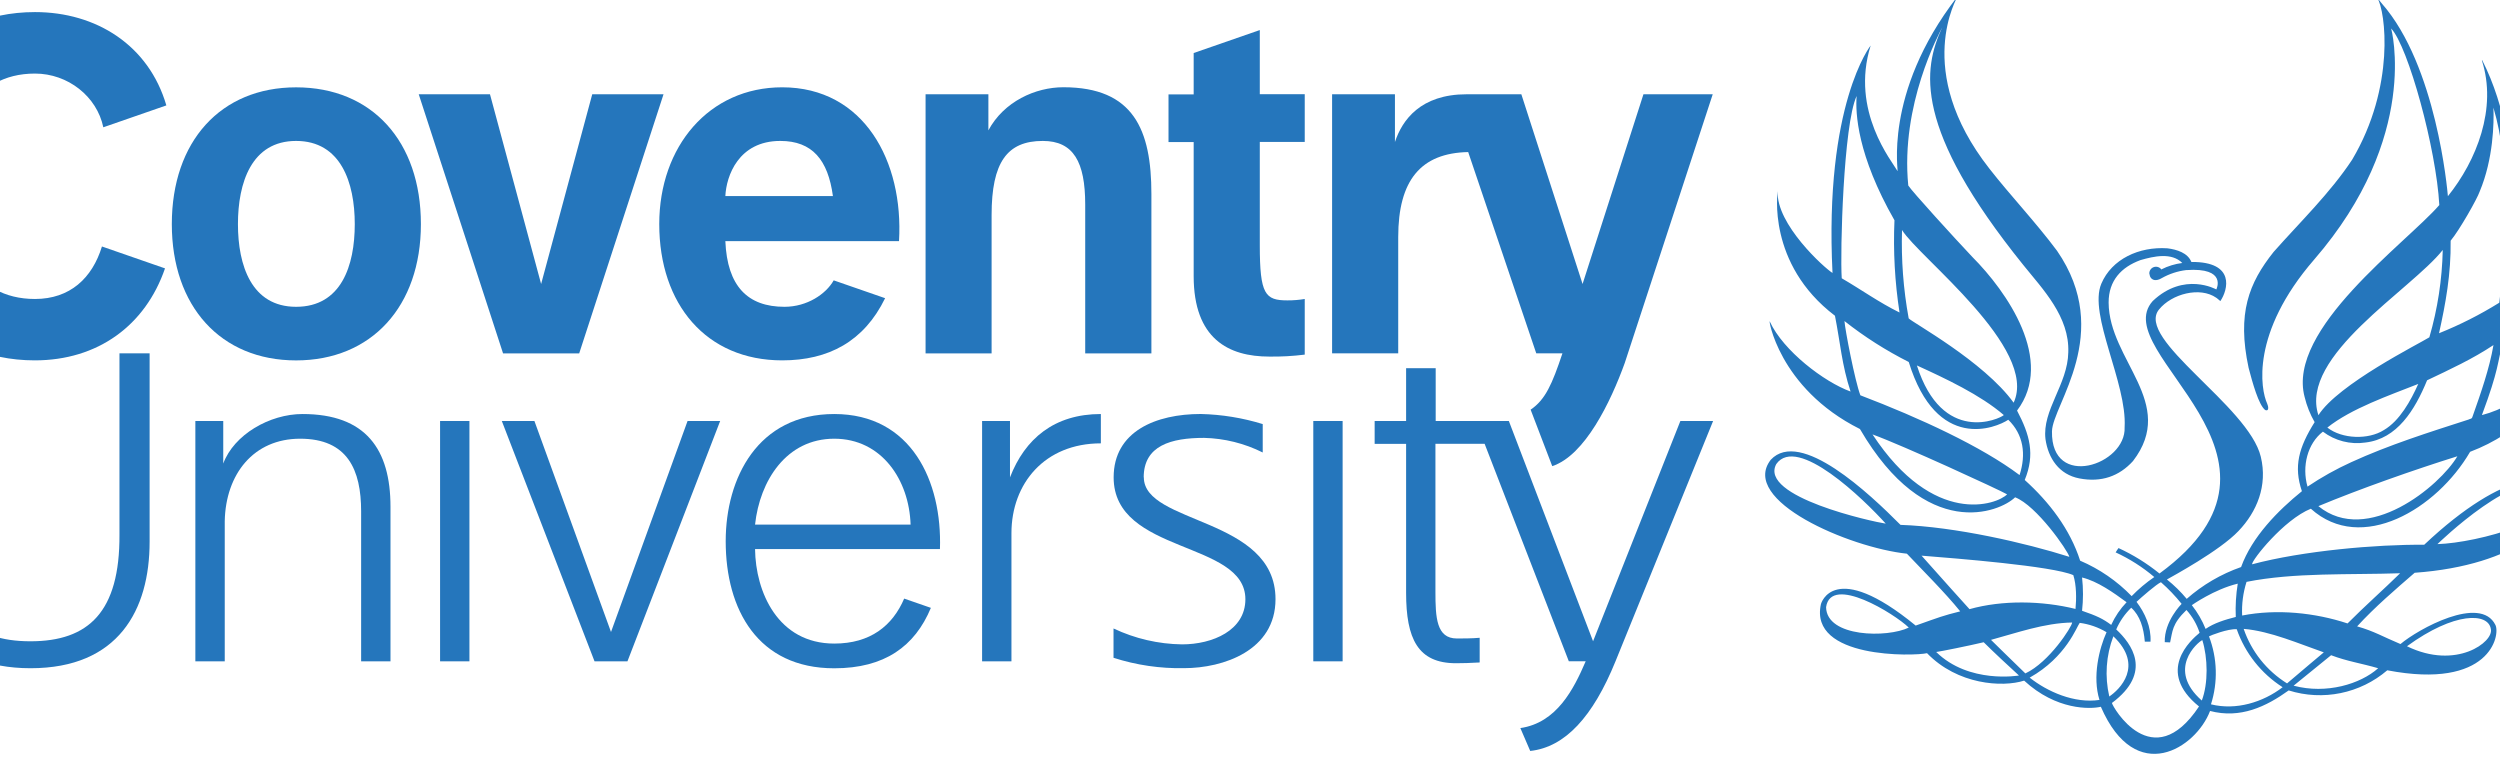
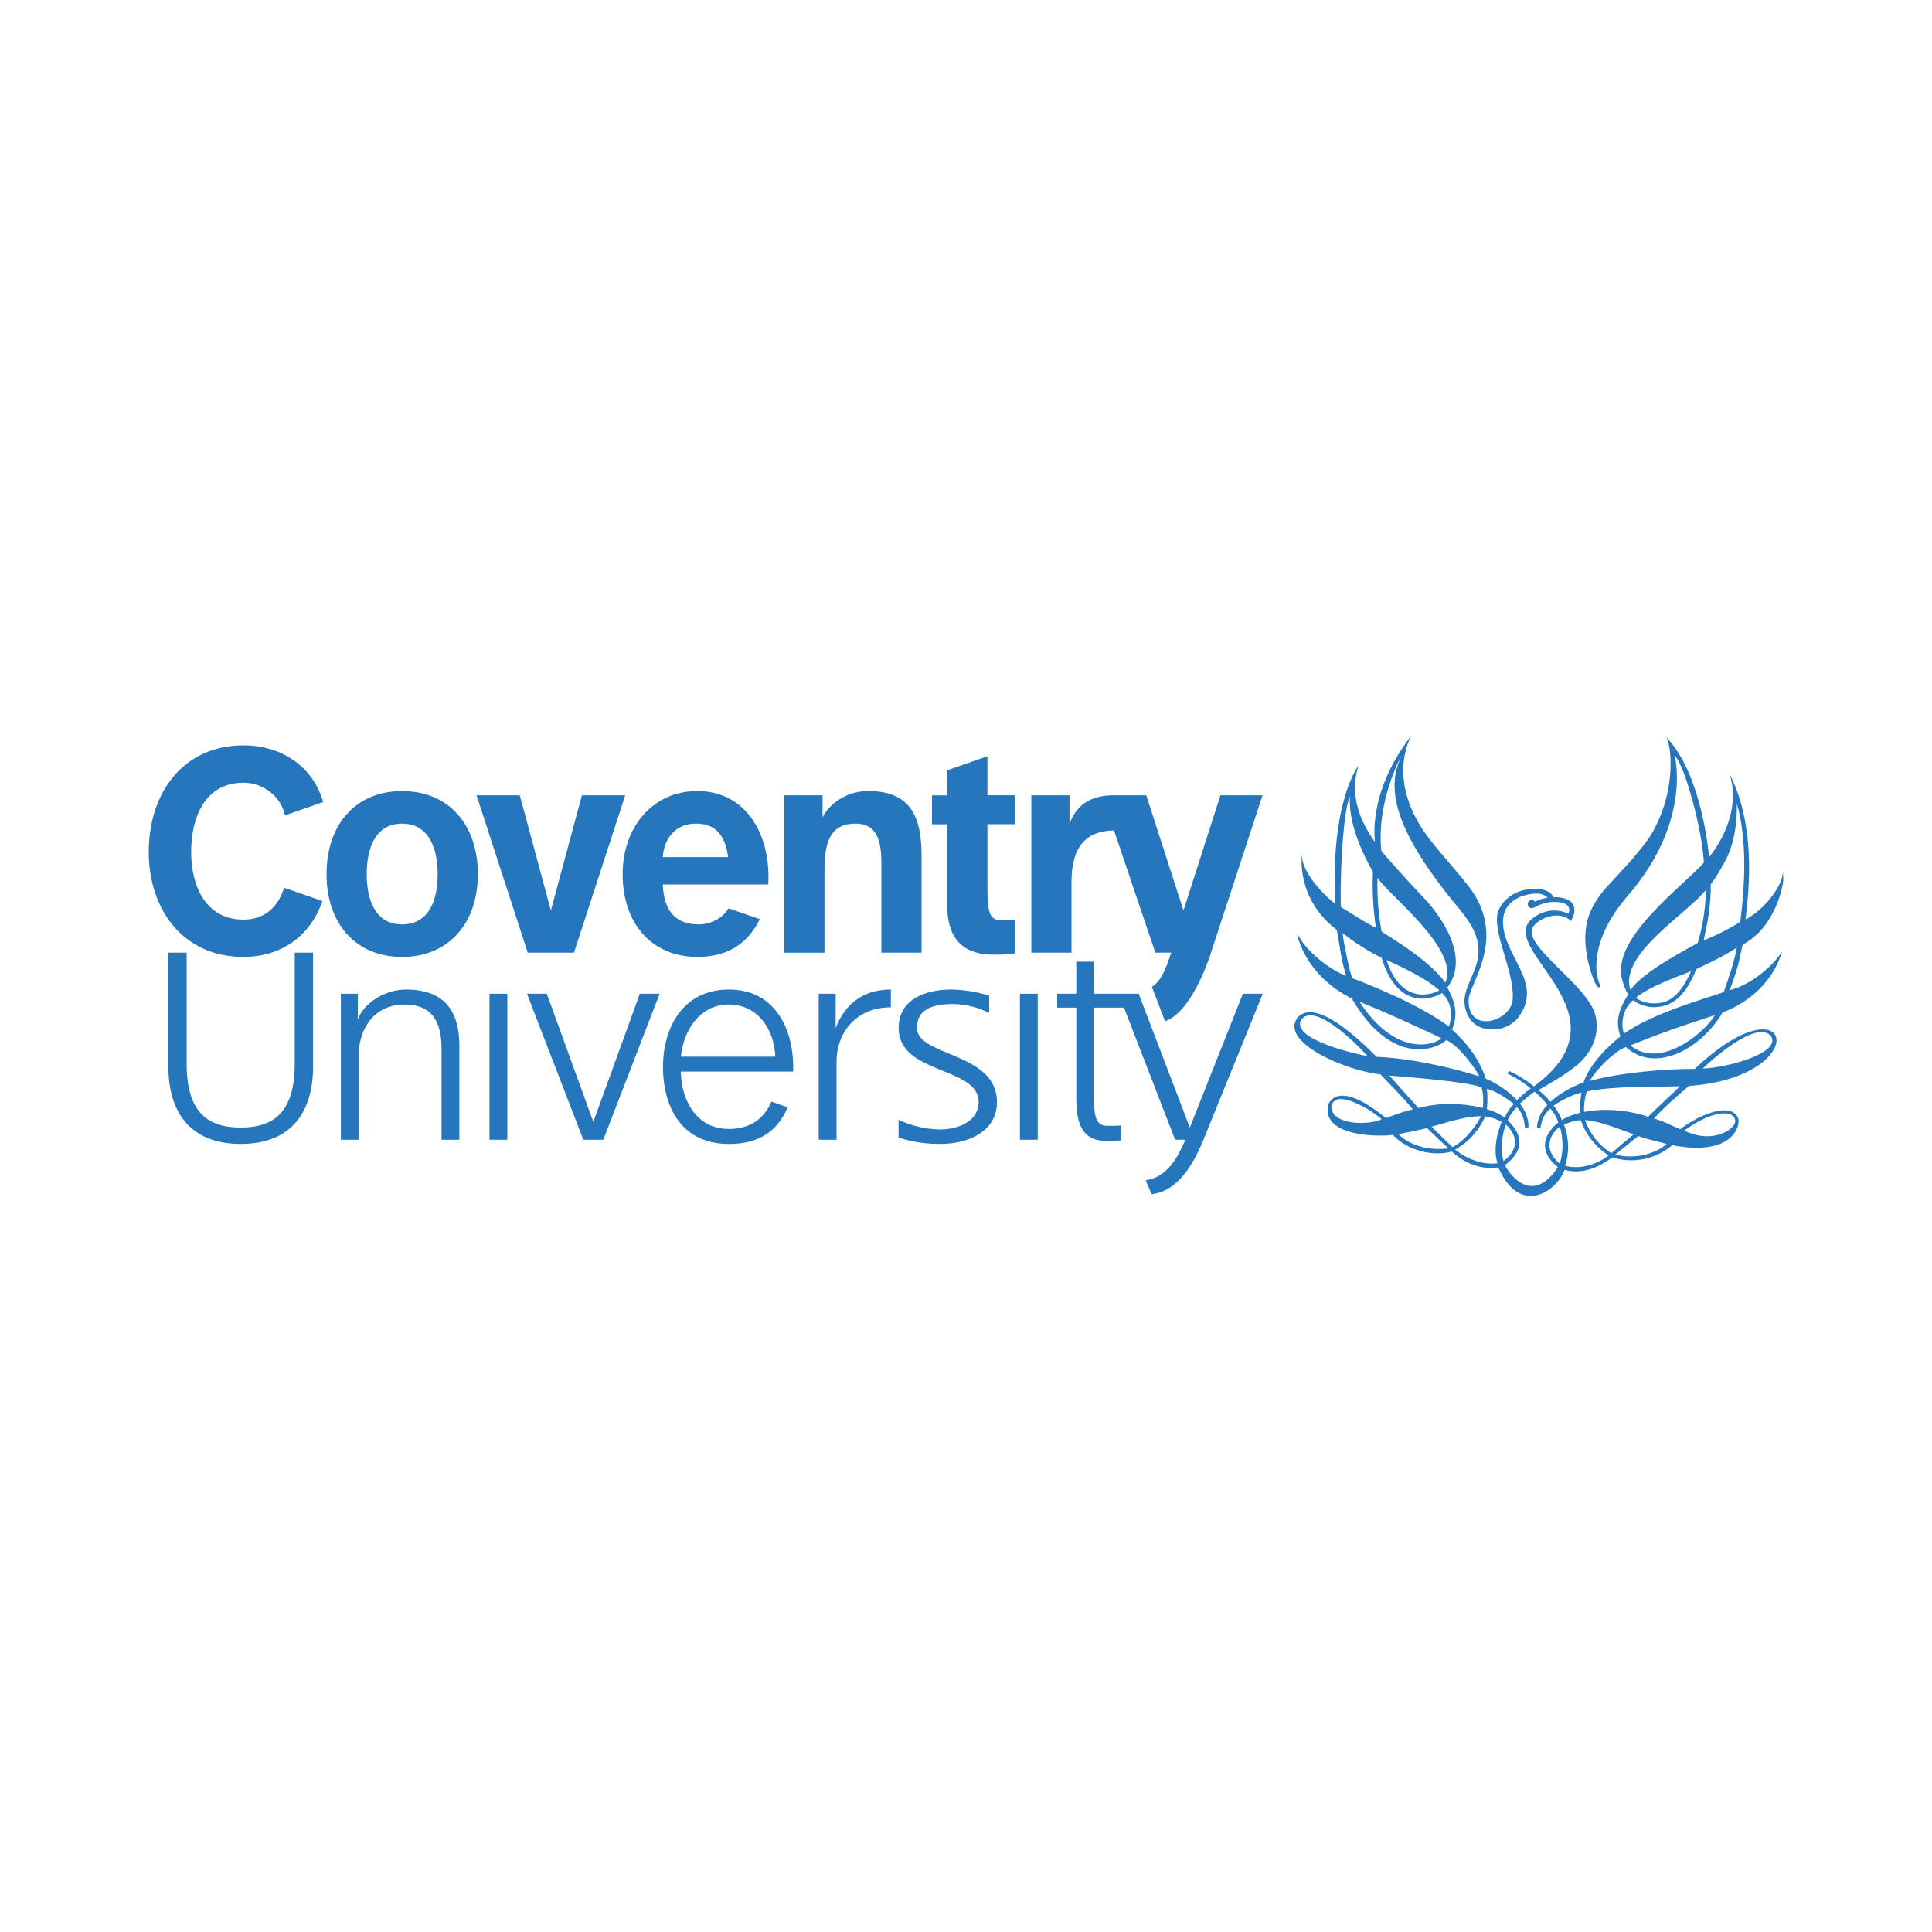
- <svg xmlns="http://www.w3.org/2000/svg" id="Layer_1" data-name="Layer 1" viewBox="115 382 786 238" width="786" height="238">
+ <svg xmlns="http://www.w3.org/2000/svg" id="Layer_1" data-name="Layer 1" viewBox="0 0 1000 1000">
  <defs>
    <style>.cls-1{fill:#2576bc;}</style>
  </defs>
  <path class="cls-1" d="M208.09,478.46c-14.06,0-18.28-13.07-18.28-26s4.22-26.15,18.28-26.15,18.45,13.08,18.45,26.15-4.25,26-18.45,26m0-69c-23.71,0-39.07,17-39.07,43,0,25.84,15.36,42.85,39.07,42.85s39.24-17,39.24-42.85c0-26-15.38-43-39.24-43" />
  <polygon class="cls-1" points="297.1 493.1 323.61 411.64 301.2 411.64 285.13 471.29 269.05 411.64 246.65 411.64 273.16 493.1 297.1 493.1" />
  <path class="cls-1" d="M124.6,592.09c27.61,0,37.44-18.28,37.44-39.79V493.09h-9.48v57c.13,24.3-9.69,33.53-28,33.53s-28.08-9.23-27.95-33.53v-57H87.17V552.3c0,21.51,9.83,39.79,37.43,39.79" />
  <rect class="cls-1" x="253.36" y="514.36" width="9.23" height="75.56" />
  <polygon class="cls-1" points="312.27 589.92 341.42 514.36 331.17 514.36 307.1 580.7 283.02 514.36 272.77 514.36 301.92 589.92 312.27 589.92" />
  <rect class="cls-1" x="527.9" y="514.36" width="9.22" height="75.56" />
  <path class="cls-1" d="M426.76,493.11V449.62c0-16.54,4.83-23.31,16.1-23.31,9.66,0,13.33,6.62,13.33,20v46.79H477V443c0-20.18-5.58-33.57-27.68-33.57-8.78,0-18.7,4.48-23.57,13.55V411.64H406v81.47h20.79" />
  <path class="cls-1" d="M511.08,391.45l-20.79,7.22v13h-7.91v15h7.91v42.14c0,19.74,11,25.3,23.76,25.3a80.35,80.35,0,0,0,11.16-.62V476a32.09,32.09,0,0,1-5.46.44c-7,0-8.67-1.89-8.67-17.32V426.62h14.13v-15H511.08V391.45" />
  <path class="cls-1" d="M185.66,589.92V545.84c.29-14.78,9.07-25.91,23.7-25.91,14.94,0,19.18,9.81,19.18,22.84v47.15h9.23V541.31c0-18-7.72-29.14-27.67-29.14-10.35,0-21.56,6.5-24.91,15.57V514.36h-8.77v75.56h9.24" />
  <path class="cls-1" d="M433,589.92V549.64c0-15.65,10.48-28.25,28.11-28.25v-9.22c-14.62,0-23.88,7.76-28.57,19.92V514.36h-8.77v75.56H433" />
  <path class="cls-1" d="M474.58,532.08c0-10,8.59-12.41,19-12.41A43.62,43.62,0,0,1,512,524.26v-8.93a71.57,71.57,0,0,0-19.5-3.17c-14,0-27.37,5.4-27.37,19.92,0,24.23,41.42,19.8,41.42,38.32,0,9.8-10.31,14.19-19.92,14.19a51.87,51.87,0,0,1-21.54-5v9.22a68.09,68.09,0,0,0,22.18,3.26c12.33,0,28.75-5.53,28.75-21.69,0-25.88-41.4-23.46-41.4-38.32" />
  <path class="cls-1" d="M622.91,589.92c-7.06,17.37-15.81,27-26.81,28.18L593,610.91c11.41-1.67,16.75-12.16,20.54-21h-5.3l-26.47-68.37H566.3V568c0,8.12.29,14.74,6.73,14.74,1.76,0,4.81,0,7.18-.22v7.76c-2.71.17-5.56.24-7.45.24-12,0-15.68-7.71-15.68-22.16V521.55h-9.89v-7.19h9.89V497.77h9.3v16.59h23l26.48,69.25,27.45-69.25H653.6l-30.69,75.56" />
  <path class="cls-1" d="M631.7,411.64l-19.14,59.65-19.25-59.65h-17.2c-14.48,0-20.26,8.1-22.54,15v-15H533.81v81.45H554.6V456.55c0-17.92,7.14-26.44,22-26.74L598,493.09h8.23c-3.24,9.69-5.35,14.56-10,17.71l6.79,17.75h0c10.26-3.33,18.39-20.2,22.8-32.42l27.66-84.49H631.7" />
  <path class="cls-1" d="M147.05,459.5C144,469.45,137,476,126,476c-19.66,0-27.06-17.57-27.06-35,0-18.3,7.4-35.87,27.06-35.87,10.37,0,19.47,7.2,21.48,16.89l19.82-6.88c-5.52-18.93-22.06-29.34-41.3-29.34C95.14,385.81,77,410,77,441c0,30.15,18.13,54.3,48.95,54.3,19.75,0,34.74-10.93,40.93-28.92l-19.84-6.89" />
  <path class="cls-1" d="M360.33,426.31c10.09,0,15,6,16.54,17.33H343.05c.3-6.3,4.11-17.33,17.28-17.33m16.78,43.84c-2.42,4.3-8.35,8.31-15.47,8.31-11.56,0-18-6.46-18.59-20.65h54.6c1.48-25.05-11-48.36-36.73-48.36-23,0-38.65,18.59-38.65,43,0,25.22,14.78,42.85,38.65,42.85,14.57,0,25.73-5.95,32.36-19.55l-16.17-5.61" />
  <path class="cls-1" d="M377.29,519.93c14.93,0,23.56,13,24,27H352.39c1.48-13.76,9.81-27,24.9-27m22,50.23c-3.67,8.58-10.65,14.18-22,14.18-17.72,0-24.75-16.24-24.9-29.71h58.13c.72-21.24-8.94-42.46-33.23-42.46-24,0-34.13,20.07-34.13,40,0,21.5,10.12,39.94,34.13,39.94,15.8,0,25.33-6.87,30.38-19h0l-8.42-2.92" />
  <path class="cls-1" d="M891.23,513.87c-12.4,4-25.12,8-37,13.44A95,95,0,0,0,840.48,535c-1.83-6.41,0-13.55,4.84-17.29a17.81,17.81,0,0,0,13.36,3.42c10-1.14,15.56-10.23,19.4-19.57,7.14-3.39,14.35-6.72,20.87-11.07-1.29,7.45-4,15.17-6.49,22.21-.31.74-.05.81-1.23,1.14M843.9,541.13c13-5.41,30.27-11.49,43.7-15.68-5.48,9.33-28.3,28.26-43.7,15.68m31.4-38.42c-2.34,5.25-5.84,11.6-10.81,14.5-4.88,3.1-13.13,2.85-17.77-.78,7.51-6,19.47-10.12,28.58-13.72m7.7-42.12a106.55,106.55,0,0,1-4.21,27.46c-3.18,2-28.71,14.75-34.88,24.49-6.16-18.62,29.2-39.42,39.09-51.95m2.48-2.91c2.74-3.27,8.38-13.21,9.13-15.46,4.32-10.27,4.52-21.73,4.32-26.39a80.61,80.61,0,0,1,2.85,14.41c2,15.11.88,31.48-1,46.93a121.34,121.34,0,0,1-18.95,9.6c2.08-9.38,3.78-18.56,3.65-29.09M869.6,562.23c-4.94,4.87-11.28,10.48-16.53,15.78-10.24-3.39-22.22-4.62-33.14-2.49a30.18,30.18,0,0,1,1.38-10.58c15-3,32.38-2.17,48.29-2.71m-6.94,29.89c-5.51,4.91-16.2,8.22-26.55,5.46L847.9,588c5,1.91,9.68,2.59,14.76,4.08m-28.61,4.78a32.61,32.61,0,0,1-13.64-17.14c8.4.69,17.63,4.77,25.19,7.38,0,0-8,6.7-11.55,9.76m-23.92,6.58a32.33,32.33,0,0,0-.62-21.36c.39-.28,6-2.46,8.72-2.25a35.53,35.53,0,0,0,14.43,18.23c-6.18,4.74-14.66,7.35-22.53,5.38m-2.88-1.19c-11.17-9.81-1.34-18.33.16-19,1.74,5.57,1.9,13.57-.16,19m-28.27.77c13-9.7,6.11-18.69,1.36-23.13a21.24,21.24,0,0,1,4.72-6.82c2.8,2.53,3.91,6.37,4.27,10.66.64,0,.56,0,1.79,0,.25-4.59-1.73-9-4.4-12.51,1.65-1.53,6.27-5.55,7.68-6.17a53.71,53.71,0,0,1,6.5,6.8s-5.52,5.5-5.3,12.05l1.68.07c.8-3.44.5-5.7,5.14-10.19a19.89,19.89,0,0,1,4.14,7.17c-2.75,2.28-13.9,12.1-.19,23.16-14.63,22.07-27.26,0-27.39-1.12m.46-20.94c9.78,9.33,1.88,16.8-1.28,18.93a32.49,32.49,0,0,1,1.28-18.93m-4.31,20c-8,1.21-16.5-2.64-22-7,11.56-6.47,14.86-16.21,15.74-17.22a22,22,0,0,1,8.43,2.94c-2.33,5.15-4.51,14-2.22,21.31m-34.07-18.92c7.93-2.14,16.67-5.3,25.47-5.44,0,1.22-7.19,12.5-14.71,16-3.59-3.45-10.76-10.51-10.76-10.51M723.67,587c1.21-.13,10.47-2,15-3.08,3.4,3.36,7.47,7.15,11.09,10.46,0,0-15.68,2.73-26-7.38m-4.62-30.3c10.72.86,41.05,3.23,47.71,6.12,1,3.11,1,7.46.69,10.63-10.5-2.6-23-2.84-33.33.07,0,0-10.4-11.51-15.07-16.82m50.46,6.86c4.89,1.2,9.87,4.75,14,7.78a25.89,25.89,0,0,0-4.84,7.13c-2.58-1.93-4.57-2.86-9.16-4.44a47,47,0,0,0,0-10.47M751.58,532.9c3.31-8.08,1.58-14.2-2.42-21.81,11.94-15.78-3.18-37.39-14.07-48.32-5.67-6-19.08-20.72-20.13-22.45-2.51-25.4,9.76-47.87,10.67-49.7-6.08,13.15-9.16,31.7,25.49,74.69,6.14,7.63,14.56,16.24,14.15,27.45-.17,10.1-8.28,18.2-7.17,27.31.87,6,4.24,11.13,10.68,12.35,6.87,1.31,12.48-.67,16.84-5.47,14-18.26-7.58-31.61-7.67-49.84,0-6.92,4-11.12,10-13.33,4.23-1.22,9.8-2.48,13.16.9a20.13,20.13,0,0,0-6.54,2l0,.09a2.1,2.1,0,0,0-3.83,1.18l.21.89a1.86,1.86,0,0,0,2.26,1.16l.14,0a4.93,4.93,0,0,0,1.38-.6,20.63,20.63,0,0,1,7.57-2.48h0c13.09-.94,9.51,6.08,9.51,6.08s-10.12-5.71-20,3.65c-14.67,16.39,52.57,48.77,2.13,85.66a60.8,60.8,0,0,0-12.88-8c-.38.49-.6.91-.9,1.36a53.08,53.08,0,0,1,12.15,7.75,46.83,46.83,0,0,0-7.12,6A49.83,49.83,0,0,0,769,558.28c-3.19-9.94-9.75-18.46-17.43-25.38m-1.67-1.57c-11.8-8.87-31.17-17.87-50-25.05-1.7-4.45-4.84-20.75-5-23.34a119,119,0,0,0,20.21,12.87c8.8,28.49,27.46,20.72,31.29,18.16,4.79,4.66,5.66,10.86,3.56,17.36m-46.24-12.75c9.6,3.48,39.94,17.45,42.31,18.84-3.15,3.25-23.09,10.42-42.31-18.84m-5-106.33c-.4,5.29.19,18.51,11.9,39a147.85,147.85,0,0,0,1.59,29c-6.44-3.16-12-7.18-18.17-10.76-.54-8.2.52-48.35,4.68-57.29M745,512.5c-1.36,1.26-19.33,9.42-27.33-15.6,8.92,4.07,20,9.26,27.33,15.6m-32-58.18c5.24,8.56,43,37.19,35.09,54.29-9.37-13-32.11-25.37-33-26.52A131.35,131.35,0,0,1,713,454.32M818.55,565.5a51.28,51.28,0,0,0-.62,10.47c-3.33.85-6.8,1.9-9.49,3.76a30.16,30.16,0,0,0-4.33-7.47s7.06-5,14.44-6.76m97.89-29.57c6.44,9-22.48,16.76-35.11,17.14,0,0,26.24-25.59,35.11-17.14m-18.32,43.83c1,4-10.84,13-26.37,5.42,15-10.93,25.59-10.58,26.37-5.42m-209-6.87c1.49-10.38,21.62,2.15,26,6.42-6.64,3.26-25.84,3.12-26-6.42m-15.65-45c6.56-9.28,27.48,11.06,34.41,18.74-4-.57-40.05-8.45-34.41-18.74m221.85-15.41c5.42-14.58,4.78-16.12,6.71-23.55,17.25-9.11,21.2-31.53,21-34-.36-6.68,0-3-.67-.7-1.91,6.64-8.19,14.13-13.85,18.5-1.45.88-3.17,2.41-5,3.19.41-6.16,7.1-45-8.11-75l-.1.08c4.87,15.05-1.68,31.51-10.68,42.68-.19-2.11-3.61-41-20.74-60.54l-1.45-1.79c2.59,4.13,5.73,27.83-7.91,50.85-6.93,10.5-16.41,19.64-24.69,29-7.81,9.81-11.54,19.32-7.87,36.44,1.21,4.61,3.14,11.66,5.22,13.28,1.23.5,1.05-1.07.63-2-2.08-4.47-5.24-22.2,14.73-45.27,33.56-38.74,24.24-72.7,24.24-72.7,5.38,5.72,14.19,37.91,15.14,55.52-10.44,12-48.09,39-42.34,60.37a30,30,0,0,0,3.14,7.88c-5,8-6.65,13.93-4,21.71-7.51,6.07-15.69,14.35-19.12,23.85a51.69,51.69,0,0,0-17.1,10,42.61,42.61,0,0,0-6.22-6.09c1.58-.92,16.61-9,22.52-15.26,5.74-6,9.19-14.22,7-23.31-3.81-16-39.61-37.06-32-46.32,4-4.93,12.85-7.26,18-3.68h0l.1.07.1.07h0l1.08.9c2.38-3.48,4.82-12.41-9.12-12.3-1.12-2.85-4.53-3.91-7.52-4.29-8.92-.6-17.5,3.38-20.78,11.12-4.16,9.75,8.13,31.26,7.32,45.15.52,11.84-23.19,19.72-22.84,1.26.16-8.29,19.51-30.77,1.6-56.74C755,451.82,747.1,443.52,740.45,435c-24.28-31-9.82-54-10.1-54-23.69,30.62-18.2,55.92-18.8,54.74-1.56-2.87-14.9-18.8-8.41-39.43,0,0-14.63,18.39-12,71.51-2.53-1.54-17.83-15.36-17.23-25.73,0,0-3.53,22.81,18,39.18,1.66,8.37,2.17,15.58,4.91,23.83-8.31-3-21.18-12.82-25.39-22-.59-1.68,2.49,20.87,28.34,33.79,20.78,35.66,44,26.15,48.78,21.46,6.72,2.58,16.56,16.74,17.06,18.72-13.65-4.33-35.85-9.47-53.09-10.05-9.74-9.8-31.51-30.4-40.79-20.47-9.94,12.79,24.74,27.63,42.8,29.53,4.85,5.13,12,12.23,16.76,18.13-5.52,1.38-6.38,1.77-14,4.47-25.87-21.21-29.78-6.78-29.78-6.78-3.91,17.33,29.47,16.4,33.35,15.46,9.58,9.93,23.71,10.81,30.53,8.63,10.09,9.34,20.83,9,24.12,8.22,11,25.32,29.94,12.92,34.33,1.32,9.53,2.5,17.6-1.35,24.72-6.46a32.63,32.63,0,0,0,31-6.33c32.24,6.18,35.62-11,34-14.25-4.69-9.57-24.34,1.32-29.85,6-5.65-2.36-8.17-4-13.63-5.56,5.64-6.16,12.2-11.74,18.09-16.85,65.22-4.7,54.59-57.45,3-8.81-15-.13-38.17,1.89-54.12,6.15-.14-1.3,10-14.07,18.48-17.48,15.9,14.33,39.64.05,50.07-17.89,15.69-5.93,26.29-17.66,30.18-29.77l.78-2.1c-3.29,6-14.84,17.14-27.19,20.31" />
</svg>
